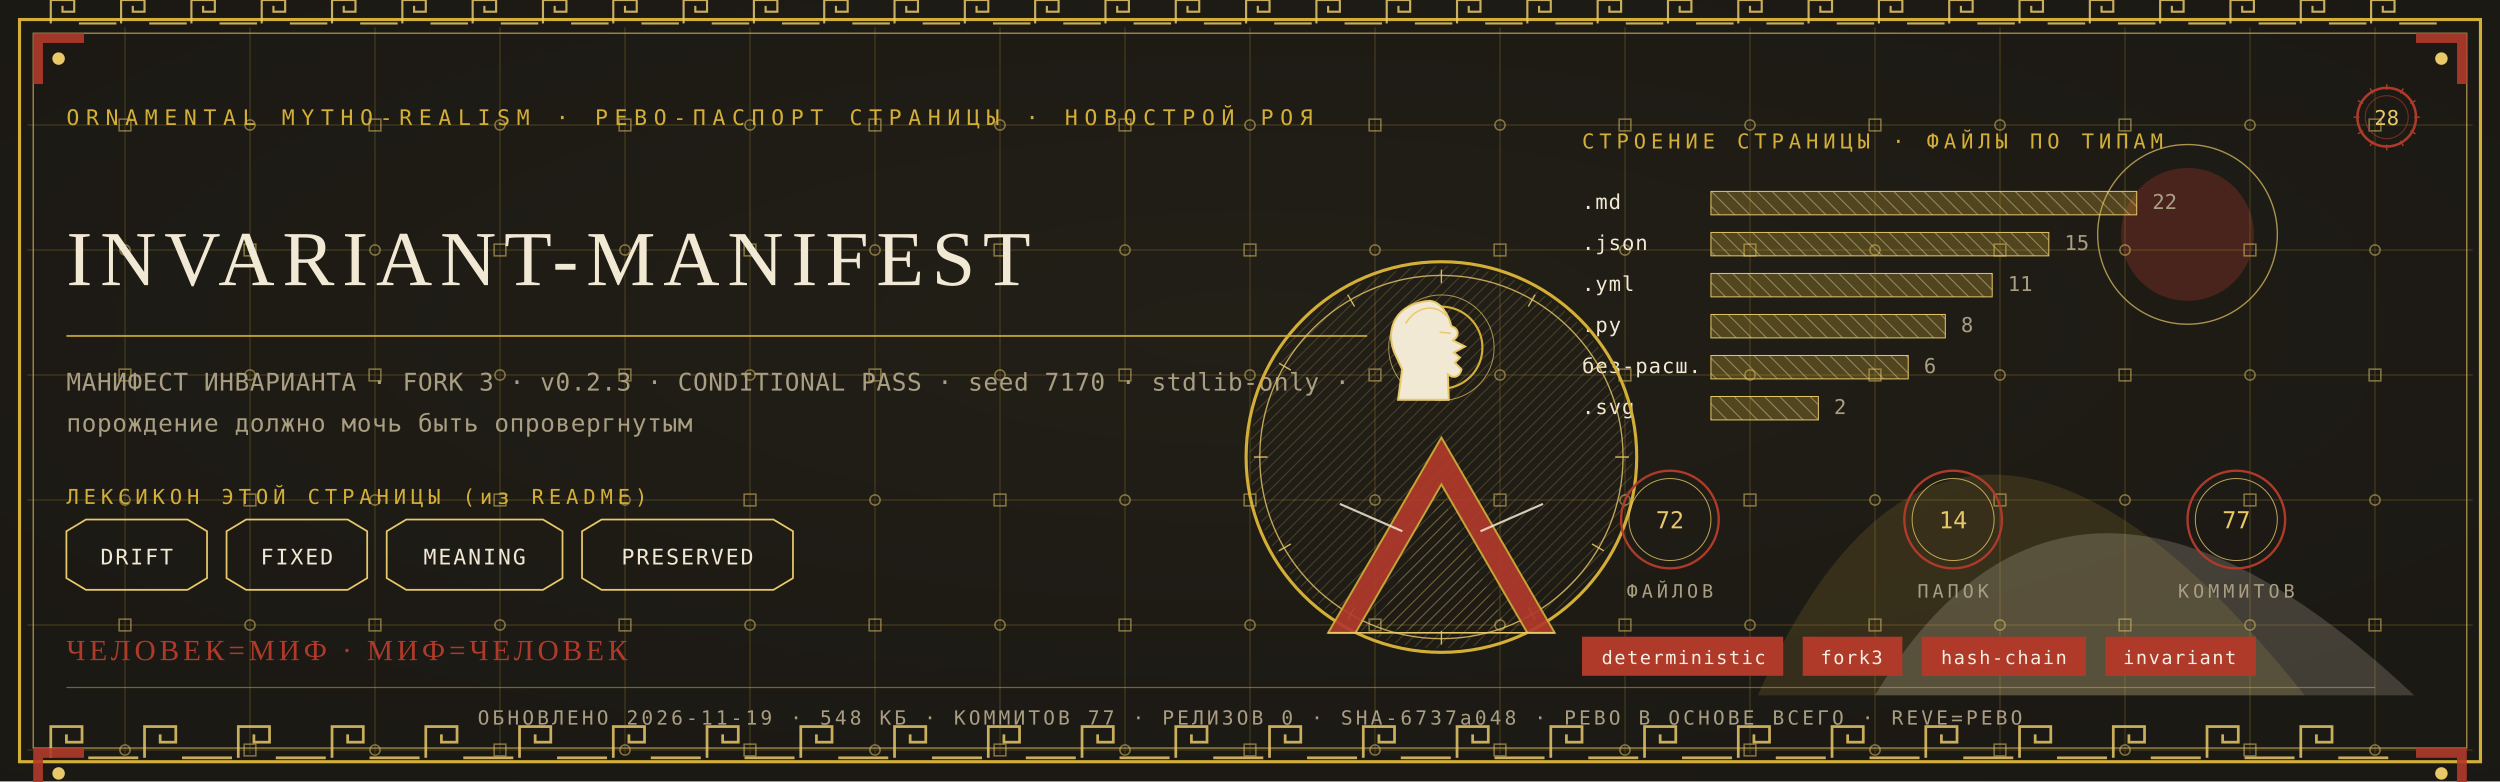
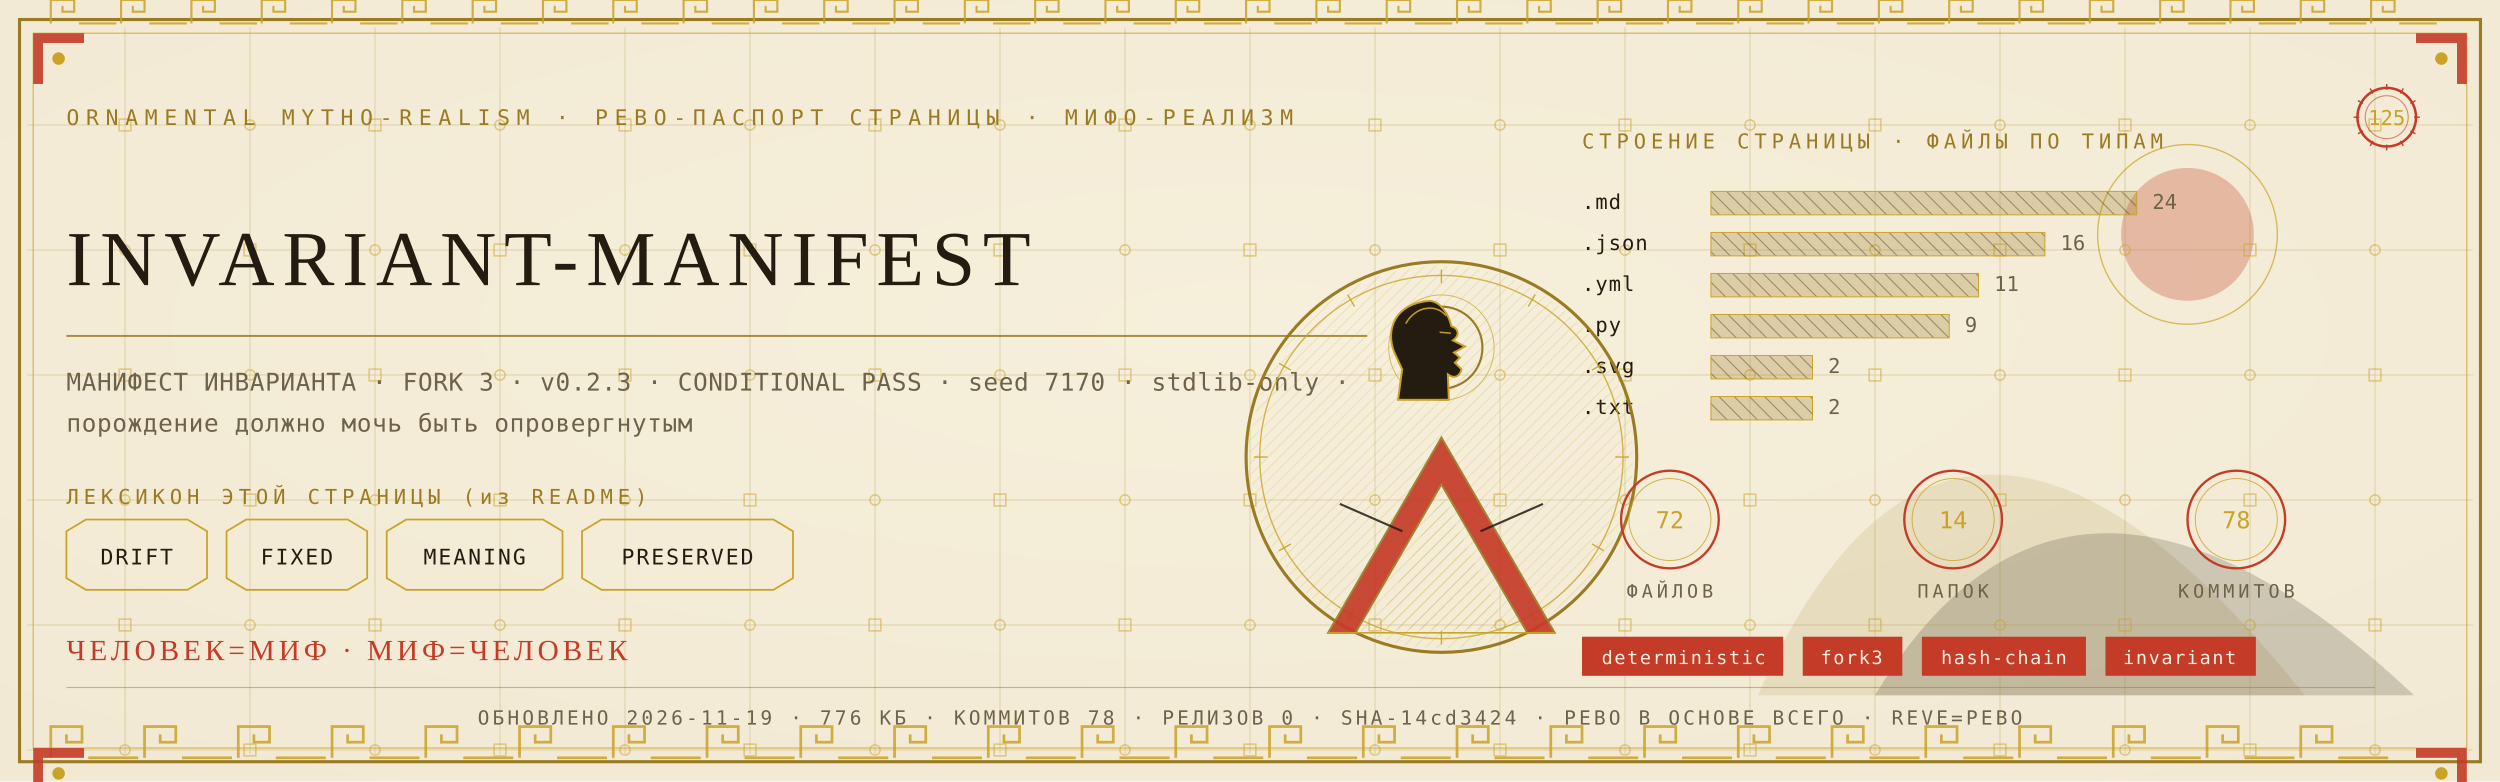
<svg xmlns="http://www.w3.org/2000/svg" viewBox="0 0 1280 400" width="1280" height="400">
  <defs>
-     <radialGradient id="rp28" cx="0.5" cy="0.42" r="1.1">
-       <stop offset="0" stop-color="#232017" />
-       <stop offset="1" stop-color="#171512" />
+     <radialGradient id="rp125" cx="0.5" cy="0.42" r="1.1">
+       <stop offset="0" stop-color="#F6EFDC" />
+       <stop offset="1" stop-color="#EFE6CF" />
    </radialGradient>
    <pattern id="hatchm" width="4.2" height="4.2" patternUnits="userSpaceOnUse" patternTransform="rotate(45)">
      <rect width="4.2" height="4.2" fill="none" />
-       <line x1="0" y1="0" x2="0" y2="4.2" stroke="#E8C868" stroke-width="0.5" />
+       <line x1="0" y1="0" x2="0" y2="4.2" stroke="#C9A227" stroke-width="0.5" />
    </pattern>
    <pattern id="hatchv" width="5.5" height="5.5" patternUnits="userSpaceOnUse" patternTransform="rotate(-45)">
      <rect width="5.5" height="5.5" fill="none" />
-       <line x1="0" y1="0" x2="0" y2="5.5" stroke="#F2E9D4" stroke-width="0.5" />
+       <line x1="0" y1="0" x2="0" y2="5.5" stroke="#241C10" stroke-width="0.5" />
    </pattern>
  </defs>
-   <rect width="1280" height="400" fill="#171512" />
-   <rect width="1280" height="400" fill="url(#rp28)" opacity="0.94" />
-   <path d="M 900 356 Q 1000 130 1180 356 Z" fill="#D4AF37" opacity="0.14" />
-   <path d="M 960 356 Q 1060 190 1236 356 Z" fill="#F2E9D4" opacity="0.18" />
-   <circle cx="1120" cy="120" r="34" fill="#B03A2A" opacity="0.30" />
-   <circle cx="1120" cy="120" r="46" fill="none" stroke="#E8C868" stroke-width="0.7" opacity="0.7" />
-   <g stroke="#D4AF37" stroke-width="0.45" opacity="0.30">
+   <rect width="1280" height="400" fill="#EFE6CF" />
+   <rect width="1280" height="400" fill="url(#rp125)" opacity="0.94" />
+   <path d="M 900 356 Q 1000 130 1180 356 Z" fill="#9A7B23" opacity="0.14" />
+   <path d="M 960 356 Q 1060 190 1236 356 Z" fill="#241C10" opacity="0.18" />
+   <circle cx="1120" cy="120" r="34" fill="#C43B27" opacity="0.30" />
+   <circle cx="1120" cy="120" r="46" fill="none" stroke="#C9A227" stroke-width="0.7" opacity="0.7" />
+   <g stroke="#9A7B23" stroke-width="0.45" opacity="0.30">
    <line x1="64" y1="14" x2="64" y2="386" />
    <line x1="128" y1="14" x2="128" y2="386" />
    <line x1="192" y1="14" x2="192" y2="386" />
    <line x1="256" y1="14" x2="256" y2="386" />
    <line x1="320" y1="14" x2="320" y2="386" />
    <line x1="384" y1="14" x2="384" y2="386" />
    <line x1="448" y1="14" x2="448" y2="386" />
    <line x1="512" y1="14" x2="512" y2="386" />
    <line x1="576" y1="14" x2="576" y2="386" />
    <line x1="640" y1="14" x2="640" y2="386" />
    <line x1="704" y1="14" x2="704" y2="386" />
    <line x1="768" y1="14" x2="768" y2="386" />
    <line x1="832" y1="14" x2="832" y2="386" />
    <line x1="896" y1="14" x2="896" y2="386" />
    <line x1="960" y1="14" x2="960" y2="386" />
    <line x1="1024" y1="14" x2="1024" y2="386" />
    <line x1="1088" y1="14" x2="1088" y2="386" />
    <line x1="1152" y1="14" x2="1152" y2="386" />
    <line x1="1216" y1="14" x2="1216" y2="386" />
    <line x1="14" y1="64" x2="1266" y2="64" />
    <line x1="14" y1="128" x2="1266" y2="128" />
    <line x1="14" y1="192" x2="1266" y2="192" />
    <line x1="14" y1="256" x2="1266" y2="256" />
    <line x1="14" y1="320" x2="1266" y2="320" />
    <line x1="14" y1="384" x2="1266" y2="384" />
  </g>
-   <g fill="none" stroke="#E8C868" stroke-width="0.8" opacity="0.5">
+   <g fill="none" stroke="#C9A227" stroke-width="0.8" opacity="0.5">
    <rect x="61" y="61" width="6" height="6" />
    <circle cx="64" cy="128" r="2.6" />
    <rect x="61" y="189" width="6" height="6" />
    <circle cx="64" cy="256" r="2.6" />
    <rect x="61" y="317" width="6" height="6" />
    <circle cx="64" cy="384" r="2.6" />
    <circle cx="128" cy="64" r="2.6" />
    <rect x="125" y="125" width="6" height="6" />
    <circle cx="128" cy="192" r="2.6" />
    <rect x="125" y="253" width="6" height="6" />
    <circle cx="128" cy="320" r="2.6" />
    <rect x="125" y="381" width="6" height="6" />
    <rect x="189" y="61" width="6" height="6" />
    <circle cx="192" cy="128" r="2.6" />
    <rect x="189" y="189" width="6" height="6" />
    <circle cx="192" cy="256" r="2.6" />
    <rect x="189" y="317" width="6" height="6" />
    <circle cx="192" cy="384" r="2.6" />
    <circle cx="256" cy="64" r="2.6" />
    <rect x="253" y="125" width="6" height="6" />
    <circle cx="256" cy="192" r="2.6" />
    <rect x="253" y="253" width="6" height="6" />
    <circle cx="256" cy="320" r="2.6" />
    <rect x="253" y="381" width="6" height="6" />
    <rect x="317" y="61" width="6" height="6" />
    <circle cx="320" cy="128" r="2.6" />
    <rect x="317" y="189" width="6" height="6" />
    <circle cx="320" cy="256" r="2.6" />
    <rect x="317" y="317" width="6" height="6" />
    <circle cx="320" cy="384" r="2.6" />
    <circle cx="384" cy="64" r="2.6" />
    <rect x="381" y="125" width="6" height="6" />
    <circle cx="384" cy="192" r="2.6" />
    <rect x="381" y="253" width="6" height="6" />
    <circle cx="384" cy="320" r="2.6" />
    <rect x="381" y="381" width="6" height="6" />
    <rect x="445" y="61" width="6" height="6" />
    <circle cx="448" cy="128" r="2.6" />
    <rect x="445" y="189" width="6" height="6" />
    <circle cx="448" cy="256" r="2.6" />
    <rect x="445" y="317" width="6" height="6" />
    <circle cx="448" cy="384" r="2.6" />
    <circle cx="512" cy="64" r="2.6" />
    <rect x="509" y="125" width="6" height="6" />
    <circle cx="512" cy="192" r="2.6" />
    <rect x="509" y="253" width="6" height="6" />
    <circle cx="512" cy="320" r="2.6" />
    <rect x="509" y="381" width="6" height="6" />
    <rect x="573" y="61" width="6" height="6" />
    <circle cx="576" cy="128" r="2.6" />
    <rect x="573" y="189" width="6" height="6" />
    <circle cx="576" cy="256" r="2.6" />
    <rect x="573" y="317" width="6" height="6" />
    <circle cx="576" cy="384" r="2.6" />
    <circle cx="640" cy="64" r="2.6" />
    <rect x="637" y="125" width="6" height="6" />
    <circle cx="640" cy="192" r="2.6" />
    <rect x="637" y="253" width="6" height="6" />
    <circle cx="640" cy="320" r="2.6" />
    <rect x="637" y="381" width="6" height="6" />
    <rect x="701" y="61" width="6" height="6" />
    <circle cx="704" cy="128" r="2.6" />
    <rect x="701" y="189" width="6" height="6" />
    <circle cx="704" cy="256" r="2.6" />
    <rect x="701" y="317" width="6" height="6" />
    <circle cx="704" cy="384" r="2.6" />
    <circle cx="768" cy="64" r="2.6" />
    <rect x="765" y="125" width="6" height="6" />
    <circle cx="768" cy="192" r="2.6" />
    <rect x="765" y="253" width="6" height="6" />
    <circle cx="768" cy="320" r="2.6" />
    <rect x="765" y="381" width="6" height="6" />
    <rect x="829" y="61" width="6" height="6" />
    <circle cx="832" cy="128" r="2.6" />
    <rect x="829" y="189" width="6" height="6" />
    <circle cx="832" cy="256" r="2.6" />
    <rect x="829" y="317" width="6" height="6" />
    <circle cx="832" cy="384" r="2.6" />
    <circle cx="896" cy="64" r="2.6" />
    <rect x="893" y="125" width="6" height="6" />
    <circle cx="896" cy="192" r="2.6" />
    <rect x="893" y="253" width="6" height="6" />
    <circle cx="896" cy="320" r="2.6" />
    <rect x="893" y="381" width="6" height="6" />
    <rect x="957" y="61" width="6" height="6" />
    <circle cx="960" cy="128" r="2.6" />
    <rect x="957" y="189" width="6" height="6" />
    <circle cx="960" cy="256" r="2.6" />
    <rect x="957" y="317" width="6" height="6" />
    <circle cx="960" cy="384" r="2.6" />
    <circle cx="1024" cy="64" r="2.6" />
    <rect x="1021" y="125" width="6" height="6" />
    <circle cx="1024" cy="192" r="2.6" />
    <rect x="1021" y="253" width="6" height="6" />
    <circle cx="1024" cy="320" r="2.6" />
    <rect x="1021" y="381" width="6" height="6" />
    <rect x="1085" y="61" width="6" height="6" />
    <circle cx="1088" cy="128" r="2.6" />
    <rect x="1085" y="189" width="6" height="6" />
    <circle cx="1088" cy="256" r="2.6" />
    <rect x="1085" y="317" width="6" height="6" />
    <circle cx="1088" cy="384" r="2.6" />
    <circle cx="1152" cy="64" r="2.6" />
    <rect x="1149" y="125" width="6" height="6" />
    <circle cx="1152" cy="192" r="2.6" />
    <rect x="1149" y="253" width="6" height="6" />
    <circle cx="1152" cy="320" r="2.6" />
    <rect x="1149" y="381" width="6" height="6" />
    <rect x="1213" y="61" width="6" height="6" />
    <circle cx="1216" cy="128" r="2.6" />
    <rect x="1213" y="189" width="6" height="6" />
    <circle cx="1216" cy="256" r="2.6" />
    <rect x="1213" y="317" width="6" height="6" />
    <circle cx="1216" cy="384" r="2.6" />
  </g>
-   <rect x="10" y="10" width="1260" height="380" fill="none" stroke="#D4AF37" stroke-width="1.6" />
-   <rect x="17" y="17" width="1246" height="366" fill="none" stroke="#E8C868" stroke-width="0.6" opacity="0.75" />
-   <g fill="none" stroke="#E8C868" stroke-width="1.4" opacity="0.85">
+   <rect x="10" y="10" width="1260" height="380" fill="none" stroke="#9A7B23" stroke-width="1.6" />
+   <rect x="17" y="17" width="1246" height="366" fill="none" stroke="#C9A227" stroke-width="0.6" opacity="0.75" />
+   <g fill="none" stroke="#C9A227" stroke-width="1.4" opacity="0.85">
    <path d="M 26 388 L 26 372 L 42 372 L 42 380.0 L 34.0 380.0 L 34.0 376.0" />
    <line x1="45.2" y1="388" x2="70.8" y2="388" />
    <path d="M 74 388 L 74 372 L 90 372 L 90 380.0 L 82.0 380.0 L 82.0 376.0" />
    <line x1="93.2" y1="388" x2="118.8" y2="388" />
    <path d="M 122 388 L 122 372 L 138 372 L 138 380.0 L 130.0 380.0 L 130.0 376.0" />
    <line x1="141.2" y1="388" x2="166.8" y2="388" />
    <path d="M 170 388 L 170 372 L 186 372 L 186 380.0 L 178.0 380.0 L 178.0 376.0" />
    <line x1="189.2" y1="388" x2="214.8" y2="388" />
    <path d="M 218 388 L 218 372 L 234 372 L 234 380.0 L 226.0 380.0 L 226.0 376.0" />
    <line x1="237.2" y1="388" x2="262.8" y2="388" />
    <path d="M 266 388 L 266 372 L 282 372 L 282 380.0 L 274.0 380.0 L 274.0 376.0" />
    <line x1="285.2" y1="388" x2="310.8" y2="388" />
    <path d="M 314 388 L 314 372 L 330 372 L 330 380.0 L 322.0 380.0 L 322.0 376.0" />
    <line x1="333.2" y1="388" x2="358.8" y2="388" />
    <path d="M 362 388 L 362 372 L 378 372 L 378 380.0 L 370.0 380.0 L 370.0 376.0" />
    <line x1="381.2" y1="388" x2="406.8" y2="388" />
    <path d="M 410 388 L 410 372 L 426 372 L 426 380.0 L 418.0 380.0 L 418.0 376.0" />
    <line x1="429.2" y1="388" x2="454.8" y2="388" />
    <path d="M 458 388 L 458 372 L 474 372 L 474 380.0 L 466.0 380.0 L 466.0 376.0" />
    <line x1="477.2" y1="388" x2="502.8" y2="388" />
    <path d="M 506 388 L 506 372 L 522 372 L 522 380.0 L 514.0 380.0 L 514.0 376.0" />
    <line x1="525.2" y1="388" x2="550.8" y2="388" />
    <path d="M 554 388 L 554 372 L 570 372 L 570 380.0 L 562.0 380.0 L 562.0 376.0" />
    <line x1="573.2" y1="388" x2="598.8" y2="388" />
    <path d="M 602 388 L 602 372 L 618 372 L 618 380.0 L 610.0 380.0 L 610.0 376.0" />
    <line x1="621.2" y1="388" x2="646.8" y2="388" />
    <path d="M 650 388 L 650 372 L 666 372 L 666 380.0 L 658.0 380.0 L 658.0 376.0" />
    <line x1="669.2" y1="388" x2="694.8" y2="388" />
    <path d="M 698 388 L 698 372 L 714 372 L 714 380.0 L 706.0 380.0 L 706.0 376.0" />
    <line x1="717.2" y1="388" x2="742.8" y2="388" />
    <path d="M 746 388 L 746 372 L 762 372 L 762 380.0 L 754.0 380.0 L 754.0 376.0" />
    <line x1="765.2" y1="388" x2="790.8" y2="388" />
    <path d="M 794 388 L 794 372 L 810 372 L 810 380.0 L 802.0 380.0 L 802.0 376.0" />
    <line x1="813.2" y1="388" x2="838.8" y2="388" />
    <path d="M 842 388 L 842 372 L 858 372 L 858 380.0 L 850.0 380.0 L 850.0 376.0" />
    <line x1="861.2" y1="388" x2="886.8" y2="388" />
    <path d="M 890 388 L 890 372 L 906 372 L 906 380.0 L 898.0 380.0 L 898.0 376.0" />
    <line x1="909.2" y1="388" x2="934.8" y2="388" />
    <path d="M 938 388 L 938 372 L 954 372 L 954 380.0 L 946.0 380.0 L 946.0 376.0" />
    <line x1="957.2" y1="388" x2="982.8" y2="388" />
    <path d="M 986 388 L 986 372 L 1002 372 L 1002 380.0 L 994.0 380.0 L 994.0 376.0" />
    <line x1="1005.2" y1="388" x2="1030.8" y2="388" />
    <path d="M 1034 388 L 1034 372 L 1050 372 L 1050 380.0 L 1042.0 380.0 L 1042.0 376.0" />
    <line x1="1053.2" y1="388" x2="1078.8" y2="388" />
    <path d="M 1082 388 L 1082 372 L 1098 372 L 1098 380.0 L 1090.0 380.0 L 1090.0 376.0" />
    <line x1="1101.2" y1="388" x2="1126.8" y2="388" />
    <path d="M 1130 388 L 1130 372 L 1146 372 L 1146 380.0 L 1138.0 380.0 L 1138.0 376.0" />
    <line x1="1149.2" y1="388" x2="1174.8" y2="388" />
    <path d="M 1178 388 L 1178 372 L 1194 372 L 1194 380.0 L 1186.0 380.0 L 1186.0 376.0" />
    <line x1="1197.2" y1="388" x2="1222.8" y2="388" />
  </g>
-   <g fill="none" stroke="#E8C868" stroke-width="1.1" opacity="0.85">
+   <g fill="none" stroke="#C9A227" stroke-width="1.1" opacity="0.85">
    <path d="M 26 12 L 26 0 L 38 0 L 38 6.0 L 32.0 6.0 L 32.0 3.0" />
    <line x1="40.4" y1="12" x2="59.6" y2="12" />
    <path d="M 62 12 L 62 0 L 74 0 L 74 6.0 L 68.0 6.0 L 68.0 3.0" />
    <line x1="76.4" y1="12" x2="95.6" y2="12" />
    <path d="M 98 12 L 98 0 L 110 0 L 110 6.0 L 104.0 6.0 L 104.0 3.0" />
    <line x1="112.4" y1="12" x2="131.6" y2="12" />
    <path d="M 134 12 L 134 0 L 146 0 L 146 6.0 L 140.0 6.0 L 140.0 3.0" />
    <line x1="148.4" y1="12" x2="167.6" y2="12" />
    <path d="M 170 12 L 170 0 L 182 0 L 182 6.0 L 176.0 6.0 L 176.0 3.0" />
    <line x1="184.4" y1="12" x2="203.6" y2="12" />
    <path d="M 206 12 L 206 0 L 218 0 L 218 6.0 L 212.0 6.0 L 212.0 3.0" />
    <line x1="220.4" y1="12" x2="239.6" y2="12" />
    <path d="M 242 12 L 242 0 L 254 0 L 254 6.0 L 248.0 6.0 L 248.0 3.0" />
    <line x1="256.4" y1="12" x2="275.6" y2="12" />
    <path d="M 278 12 L 278 0 L 290 0 L 290 6.0 L 284.0 6.0 L 284.0 3.0" />
    <line x1="292.4" y1="12" x2="311.6" y2="12" />
    <path d="M 314 12 L 314 0 L 326 0 L 326 6.0 L 320.0 6.0 L 320.0 3.0" />
    <line x1="328.4" y1="12" x2="347.6" y2="12" />
    <path d="M 350 12 L 350 0 L 362 0 L 362 6.0 L 356.0 6.0 L 356.0 3.0" />
    <line x1="364.4" y1="12" x2="383.6" y2="12" />
    <path d="M 386 12 L 386 0 L 398 0 L 398 6.0 L 392.0 6.0 L 392.0 3.0" />
    <line x1="400.4" y1="12" x2="419.6" y2="12" />
    <path d="M 422 12 L 422 0 L 434 0 L 434 6.0 L 428.0 6.0 L 428.0 3.0" />
    <line x1="436.4" y1="12" x2="455.6" y2="12" />
    <path d="M 458 12 L 458 0 L 470 0 L 470 6.0 L 464.0 6.0 L 464.0 3.0" />
    <line x1="472.4" y1="12" x2="491.6" y2="12" />
    <path d="M 494 12 L 494 0 L 506 0 L 506 6.0 L 500.0 6.0 L 500.0 3.0" />
    <line x1="508.4" y1="12" x2="527.6" y2="12" />
    <path d="M 530 12 L 530 0 L 542 0 L 542 6.0 L 536.0 6.0 L 536.0 3.0" />
    <line x1="544.4" y1="12" x2="563.6" y2="12" />
    <path d="M 566 12 L 566 0 L 578 0 L 578 6.0 L 572.0 6.0 L 572.0 3.0" />
    <line x1="580.4" y1="12" x2="599.6" y2="12" />
    <path d="M 602 12 L 602 0 L 614 0 L 614 6.0 L 608.0 6.0 L 608.0 3.0" />
    <line x1="616.4" y1="12" x2="635.6" y2="12" />
    <path d="M 638 12 L 638 0 L 650 0 L 650 6.0 L 644.0 6.0 L 644.0 3.0" />
    <line x1="652.4" y1="12" x2="671.6" y2="12" />
    <path d="M 674 12 L 674 0 L 686 0 L 686 6.0 L 680.0 6.0 L 680.0 3.0" />
    <line x1="688.4" y1="12" x2="707.6" y2="12" />
    <path d="M 710 12 L 710 0 L 722 0 L 722 6.0 L 716.0 6.0 L 716.0 3.0" />
    <line x1="724.4" y1="12" x2="743.6" y2="12" />
    <path d="M 746 12 L 746 0 L 758 0 L 758 6.0 L 752.0 6.0 L 752.0 3.0" />
    <line x1="760.4" y1="12" x2="779.6" y2="12" />
    <path d="M 782 12 L 782 0 L 794 0 L 794 6.0 L 788.0 6.0 L 788.0 3.0" />
    <line x1="796.4" y1="12" x2="815.6" y2="12" />
    <path d="M 818 12 L 818 0 L 830 0 L 830 6.0 L 824.0 6.0 L 824.0 3.0" />
    <line x1="832.4" y1="12" x2="851.6" y2="12" />
    <path d="M 854 12 L 854 0 L 866 0 L 866 6.0 L 860.0 6.0 L 860.0 3.0" />
    <line x1="868.4" y1="12" x2="887.6" y2="12" />
    <path d="M 890 12 L 890 0 L 902 0 L 902 6.0 L 896.0 6.0 L 896.0 3.0" />
    <line x1="904.4" y1="12" x2="923.6" y2="12" />
    <path d="M 926 12 L 926 0 L 938 0 L 938 6.0 L 932.0 6.0 L 932.0 3.0" />
    <line x1="940.4" y1="12" x2="959.6" y2="12" />
    <path d="M 962 12 L 962 0 L 974 0 L 974 6.0 L 968.0 6.0 L 968.0 3.0" />
    <line x1="976.4" y1="12" x2="995.6" y2="12" />
    <path d="M 998 12 L 998 0 L 1010 0 L 1010 6.0 L 1004.0 6.0 L 1004.0 3.0" />
    <line x1="1012.4" y1="12" x2="1031.6" y2="12" />
    <path d="M 1034 12 L 1034 0 L 1046 0 L 1046 6.0 L 1040.0 6.0 L 1040.0 3.0" />
    <line x1="1048.4" y1="12" x2="1067.6" y2="12" />
    <path d="M 1070 12 L 1070 0 L 1082 0 L 1082 6.0 L 1076.0 6.0 L 1076.0 3.0" />
    <line x1="1084.4" y1="12" x2="1103.6" y2="12" />
    <path d="M 1106 12 L 1106 0 L 1118 0 L 1118 6.0 L 1112.0 6.0 L 1112.0 3.0" />
    <line x1="1120.4" y1="12" x2="1139.6" y2="12" />
    <path d="M 1142 12 L 1142 0 L 1154 0 L 1154 6.0 L 1148.0 6.0 L 1148.0 3.0" />
    <line x1="1156.4" y1="12" x2="1175.6" y2="12" />
    <path d="M 1178 12 L 1178 0 L 1190 0 L 1190 6.0 L 1184.0 6.0 L 1184.0 3.0" />
    <line x1="1192.4" y1="12" x2="1211.6" y2="12" />
    <path d="M 1214 12 L 1214 0 L 1226 0 L 1226 6.0 L 1220.0 6.0 L 1220.0 3.0" />
    <line x1="1228.4" y1="12" x2="1247.6" y2="12" />
  </g>
  <g transform="translate(17,17) scale(1,1)">
-     <path d="M 0 0 L 26 0 L 26 5 L 5 5 L 5 26 L 0 26 Z" fill="#B03A2A" opacity="0.9" />
-     <circle cx="13" cy="13" r="3.2" fill="#E8C868" />
+     <path d="M 0 0 L 26 0 L 26 5 L 5 5 L 5 26 L 0 26 Z" fill="#C43B27" opacity="0.9" />
+     <circle cx="13" cy="13" r="3.2" fill="#C9A227" />
  </g>
  <g transform="translate(1263,17) scale(-1,1)">
-     <path d="M 0 0 L 26 0 L 26 5 L 5 5 L 5 26 L 0 26 Z" fill="#B03A2A" opacity="0.9" />
-     <circle cx="13" cy="13" r="3.2" fill="#E8C868" />
+     <path d="M 0 0 L 26 0 L 26 5 L 5 5 L 5 26 L 0 26 Z" fill="#C43B27" opacity="0.9" />
+     <circle cx="13" cy="13" r="3.2" fill="#C9A227" />
  </g>
  <g transform="translate(17,383) scale(1,1)">
-     <path d="M 0 0 L 26 0 L 26 5 L 5 5 L 5 26 L 0 26 Z" fill="#B03A2A" opacity="0.9" />
-     <circle cx="13" cy="13" r="3.2" fill="#E8C868" />
+     <path d="M 0 0 L 26 0 L 26 5 L 5 5 L 5 26 L 0 26 Z" fill="#C43B27" opacity="0.9" />
+     <circle cx="13" cy="13" r="3.2" fill="#C9A227" />
  </g>
  <g transform="translate(1263,383) scale(-1,1)">
-     <path d="M 0 0 L 26 0 L 26 5 L 5 5 L 5 26 L 0 26 Z" fill="#B03A2A" opacity="0.9" />
-     <circle cx="13" cy="13" r="3.2" fill="#E8C868" />
-   </g>
-   <text x="34" y="64" font-family="'Cascadia Mono', ui-monospace, Consolas, monospace" font-size="11" fill="#D4AF37" letter-spacing="3.4">ORNAMENTAL MYTHO-REALISM · РЕВО-ПАСПОРТ СТРАНИЦЫ · НОВОСТРОЙ РОЯ</text>
+     <path d="M 0 0 L 26 0 L 26 5 L 5 5 L 5 26 L 0 26 Z" fill="#C43B27" opacity="0.9" />
+     <circle cx="13" cy="13" r="3.2" fill="#C9A227" />
+   </g>
+   <text x="34" y="64" font-family="'Cascadia Mono', ui-monospace, Consolas, monospace" font-size="11" fill="#9A7B23" letter-spacing="3.4">ORNAMENTAL MYTHO-REALISM · РЕВО-ПАСПОРТ СТРАНИЦЫ · МИФО-РЕАЛИЗМ</text>
  <g transform="translate(1222,60)">
-     <circle r="15" fill="none" stroke="#B03A2A" stroke-width="1.3" />
-     <circle r="11" fill="none" stroke="#B03A2A" stroke-width="0.55" opacity="0.6" />
-     <text y="4" text-anchor="middle" font-family="'Cascadia Mono', ui-monospace, Consolas, monospace" font-size="10.5" fill="#E8C868">28</text>
-     <g stroke="#B03A2A" stroke-width="0.7">
+     <circle r="15" fill="none" stroke="#C43B27" stroke-width="1.3" />
+     <circle r="11" fill="none" stroke="#C43B27" stroke-width="0.55" opacity="0.6" />
+     <text y="4" text-anchor="middle" font-family="'Cascadia Mono', ui-monospace, Consolas, monospace" font-size="10.5" fill="#C9A227">125</text>
+     <g stroke="#C43B27" stroke-width="0.7">
      <line x1="0" y1="-17" x2="0" y2="-14" transform="rotate(0)" />
      <line x1="0" y1="-17" x2="0" y2="-14" transform="rotate(30)" />
      <line x1="0" y1="-17" x2="0" y2="-14" transform="rotate(60)" />
      <line x1="0" y1="-17" x2="0" y2="-14" transform="rotate(90)" />
      <line x1="0" y1="-17" x2="0" y2="-14" transform="rotate(120)" />
      <line x1="0" y1="-17" x2="0" y2="-14" transform="rotate(150)" />
      <line x1="0" y1="-17" x2="0" y2="-14" transform="rotate(180)" />
      <line x1="0" y1="-17" x2="0" y2="-14" transform="rotate(210)" />
      <line x1="0" y1="-17" x2="0" y2="-14" transform="rotate(240)" />
      <line x1="0" y1="-17" x2="0" y2="-14" transform="rotate(270)" />
      <line x1="0" y1="-17" x2="0" y2="-14" transform="rotate(300)" />
      <line x1="0" y1="-17" x2="0" y2="-14" transform="rotate(330)" />
    </g>
  </g>
-   <text x="34" y="146" font-family="Georgia, 'Times New Roman', serif" font-size="39.9" fill="#F2E9D4" letter-spacing="4">INVARIANT-MANIFEST</text>
-   <line x1="34" y1="172" x2="700" y2="172" stroke="#D4AF37" stroke-width="1" opacity="0.85" />
-   <text x="34" y="200" font-family="'Cascadia Mono', ui-monospace, Consolas, monospace" font-size="12.5" fill="#A99E82" letter-spacing="0.3">МАНИФЕСТ ИНВАРИАНТА · FORK 3 · v0.2.3 · CONDITIONAL PASS · seed 7170 · stdlib-only ·</text>
-   <text x="34" y="221" font-family="'Cascadia Mono', ui-monospace, Consolas, monospace" font-size="12.5" fill="#A99E82" letter-spacing="0.3">порождение должно мочь быть опровергнутым</text>
-   <text x="34" y="258" font-family="'Cascadia Mono', ui-monospace, Consolas, monospace" font-size="10.5" fill="#D4AF37" letter-spacing="2.5">ЛЕКСИКОН ЭТОЙ СТРАНИЦЫ (из README)</text>
-   <path d="M 34 272 L 44 266 L 96 266 L 106 272 L 106 296 L 96 302 L 44 302 L 34 296 Z" fill="none" stroke="#E8C868" stroke-width="0.9" />
-   <text x="70" y="289" text-anchor="middle" font-family="'Cascadia Mono', ui-monospace, Consolas, monospace" font-size="11" fill="#F2E9D4" letter-spacing="1">DRIFT</text>
-   <path d="M 116 272 L 126 266 L 178 266 L 188 272 L 188 296 L 178 302 L 126 302 L 116 296 Z" fill="none" stroke="#E8C868" stroke-width="0.9" />
-   <text x="152" y="289" text-anchor="middle" font-family="'Cascadia Mono', ui-monospace, Consolas, monospace" font-size="11" fill="#F2E9D4" letter-spacing="1">FIXED</text>
-   <path d="M 198 272 L 208 266 L 278 266 L 288 272 L 288 296 L 278 302 L 208 302 L 198 296 Z" fill="none" stroke="#E8C868" stroke-width="0.9" />
-   <text x="243" y="289" text-anchor="middle" font-family="'Cascadia Mono', ui-monospace, Consolas, monospace" font-size="11" fill="#F2E9D4" letter-spacing="1">MEANING</text>
-   <path d="M 298 272 L 308 266 L 396 266 L 406 272 L 406 296 L 396 302 L 308 302 L 298 296 Z" fill="none" stroke="#E8C868" stroke-width="0.9" />
-   <text x="352" y="289" text-anchor="middle" font-family="'Cascadia Mono', ui-monospace, Consolas, monospace" font-size="11" fill="#F2E9D4" letter-spacing="1">PRESERVED</text>
-   <text x="810" y="76" font-family="'Cascadia Mono', ui-monospace, Consolas, monospace" font-size="10.5" fill="#D4AF37" letter-spacing="2.5">СТРОЕНИЕ СТРАНИЦЫ · ФАЙЛЫ ПО ТИПАМ</text>
-   <text x="810" y="107" font-family="'Cascadia Mono', ui-monospace, Consolas, monospace" font-size="10.5" fill="#F2E9D4" letter-spacing="0.5">.md</text>
+   <text x="34" y="146" font-family="Georgia, 'Times New Roman', serif" font-size="39.9" fill="#241C10" letter-spacing="4">INVARIANT-MANIFEST</text>
+   <line x1="34" y1="172" x2="700" y2="172" stroke="#9A7B23" stroke-width="1" opacity="0.85" />
+   <text x="34" y="200" font-family="'Cascadia Mono', ui-monospace, Consolas, monospace" font-size="12.5" fill="#6E6249" letter-spacing="0.3">МАНИФЕСТ ИНВАРИАНТА · FORK 3 · v0.2.3 · CONDITIONAL PASS · seed 7170 · stdlib-only ·</text>
+   <text x="34" y="221" font-family="'Cascadia Mono', ui-monospace, Consolas, monospace" font-size="12.5" fill="#6E6249" letter-spacing="0.3">порождение должно мочь быть опровергнутым</text>
+   <text x="34" y="258" font-family="'Cascadia Mono', ui-monospace, Consolas, monospace" font-size="10.5" fill="#9A7B23" letter-spacing="2.5">ЛЕКСИКОН ЭТОЙ СТРАНИЦЫ (из README)</text>
+   <path d="M 34 272 L 44 266 L 96 266 L 106 272 L 106 296 L 96 302 L 44 302 L 34 296 Z" fill="none" stroke="#C9A227" stroke-width="0.9" />
+   <text x="70" y="289" text-anchor="middle" font-family="'Cascadia Mono', ui-monospace, Consolas, monospace" font-size="11" fill="#241C10" letter-spacing="1">DRIFT</text>
+   <path d="M 116 272 L 126 266 L 178 266 L 188 272 L 188 296 L 178 302 L 126 302 L 116 296 Z" fill="none" stroke="#C9A227" stroke-width="0.9" />
+   <text x="152" y="289" text-anchor="middle" font-family="'Cascadia Mono', ui-monospace, Consolas, monospace" font-size="11" fill="#241C10" letter-spacing="1">FIXED</text>
+   <path d="M 198 272 L 208 266 L 278 266 L 288 272 L 288 296 L 278 302 L 208 302 L 198 296 Z" fill="none" stroke="#C9A227" stroke-width="0.9" />
+   <text x="243" y="289" text-anchor="middle" font-family="'Cascadia Mono', ui-monospace, Consolas, monospace" font-size="11" fill="#241C10" letter-spacing="1">MEANING</text>
+   <path d="M 298 272 L 308 266 L 396 266 L 406 272 L 406 296 L 396 302 L 308 302 L 298 296 Z" fill="none" stroke="#C9A227" stroke-width="0.9" />
+   <text x="352" y="289" text-anchor="middle" font-family="'Cascadia Mono', ui-monospace, Consolas, monospace" font-size="11" fill="#241C10" letter-spacing="1">PRESERVED</text>
+   <text x="810" y="76" font-family="'Cascadia Mono', ui-monospace, Consolas, monospace" font-size="10.5" fill="#9A7B23" letter-spacing="2.5">СТРОЕНИЕ СТРАНИЦЫ · ФАЙЛЫ ПО ТИПАМ</text>
+   <text x="810" y="107" font-family="'Cascadia Mono', ui-monospace, Consolas, monospace" font-size="10.5" fill="#241C10" letter-spacing="0.5">.md</text>
  <rect x="876" y="98" width="218" height="12" fill="url(#hatchv)" opacity="0.9" />
-   <rect x="876" y="98" width="218" height="12" fill="#D4AF37" opacity="0.28" />
-   <rect x="876" y="98" width="218" height="12" fill="none" stroke="#E8C868" stroke-width="0.5" />
-   <text x="1102" y="107" font-family="'Cascadia Mono', ui-monospace, Consolas, monospace" font-size="10.5" fill="#A99E82">22</text>
-   <text x="810" y="128" font-family="'Cascadia Mono', ui-monospace, Consolas, monospace" font-size="10.5" fill="#F2E9D4" letter-spacing="0.5">.json</text>
-   <rect x="876" y="119" width="173" height="12" fill="url(#hatchv)" opacity="0.9" />
-   <rect x="876" y="119" width="173" height="12" fill="#D4AF37" opacity="0.28" />
-   <rect x="876" y="119" width="173" height="12" fill="none" stroke="#E8C868" stroke-width="0.5" />
-   <text x="1057" y="128" font-family="'Cascadia Mono', ui-monospace, Consolas, monospace" font-size="10.5" fill="#A99E82">15</text>
-   <text x="810" y="149" font-family="'Cascadia Mono', ui-monospace, Consolas, monospace" font-size="10.5" fill="#F2E9D4" letter-spacing="0.5">.yml</text>
-   <rect x="876" y="140" width="144" height="12" fill="url(#hatchv)" opacity="0.9" />
-   <rect x="876" y="140" width="144" height="12" fill="#D4AF37" opacity="0.28" />
-   <rect x="876" y="140" width="144" height="12" fill="none" stroke="#E8C868" stroke-width="0.5" />
-   <text x="1028" y="149" font-family="'Cascadia Mono', ui-monospace, Consolas, monospace" font-size="10.5" fill="#A99E82">11</text>
-   <text x="810" y="170" font-family="'Cascadia Mono', ui-monospace, Consolas, monospace" font-size="10.5" fill="#F2E9D4" letter-spacing="0.5">.py</text>
-   <rect x="876" y="161" width="120" height="12" fill="url(#hatchv)" opacity="0.9" />
-   <rect x="876" y="161" width="120" height="12" fill="#D4AF37" opacity="0.28" />
-   <rect x="876" y="161" width="120" height="12" fill="none" stroke="#E8C868" stroke-width="0.5" />
-   <text x="1004" y="170" font-family="'Cascadia Mono', ui-monospace, Consolas, monospace" font-size="10.5" fill="#A99E82">8</text>
-   <text x="810" y="191" font-family="'Cascadia Mono', ui-monospace, Consolas, monospace" font-size="10.5" fill="#F2E9D4" letter-spacing="0.5">без-расш.</text>
-   <rect x="876" y="182" width="101" height="12" fill="url(#hatchv)" opacity="0.9" />
-   <rect x="876" y="182" width="101" height="12" fill="#D4AF37" opacity="0.28" />
-   <rect x="876" y="182" width="101" height="12" fill="none" stroke="#E8C868" stroke-width="0.5" />
-   <text x="985" y="191" font-family="'Cascadia Mono', ui-monospace, Consolas, monospace" font-size="10.5" fill="#A99E82">6</text>
-   <text x="810" y="212" font-family="'Cascadia Mono', ui-monospace, Consolas, monospace" font-size="10.5" fill="#F2E9D4" letter-spacing="0.5">.svg</text>
-   <rect x="876" y="203" width="55" height="12" fill="url(#hatchv)" opacity="0.9" />
-   <rect x="876" y="203" width="55" height="12" fill="#D4AF37" opacity="0.28" />
-   <rect x="876" y="203" width="55" height="12" fill="none" stroke="#E8C868" stroke-width="0.5" />
-   <text x="939" y="212" font-family="'Cascadia Mono', ui-monospace, Consolas, monospace" font-size="10.5" fill="#A99E82">2</text>
+   <rect x="876" y="98" width="218" height="12" fill="#9A7B23" opacity="0.28" />
+   <rect x="876" y="98" width="218" height="12" fill="none" stroke="#C9A227" stroke-width="0.5" />
+   <text x="1102" y="107" font-family="'Cascadia Mono', ui-monospace, Consolas, monospace" font-size="10.5" fill="#6E6249">24</text>
+   <text x="810" y="128" font-family="'Cascadia Mono', ui-monospace, Consolas, monospace" font-size="10.5" fill="#241C10" letter-spacing="0.5">.json</text>
+   <rect x="876" y="119" width="171" height="12" fill="url(#hatchv)" opacity="0.9" />
+   <rect x="876" y="119" width="171" height="12" fill="#9A7B23" opacity="0.28" />
+   <rect x="876" y="119" width="171" height="12" fill="none" stroke="#C9A227" stroke-width="0.5" />
+   <text x="1055" y="128" font-family="'Cascadia Mono', ui-monospace, Consolas, monospace" font-size="10.5" fill="#6E6249">16</text>
+   <text x="810" y="149" font-family="'Cascadia Mono', ui-monospace, Consolas, monospace" font-size="10.5" fill="#241C10" letter-spacing="0.5">.yml</text>
+   <rect x="876" y="140" width="137" height="12" fill="url(#hatchv)" opacity="0.9" />
+   <rect x="876" y="140" width="137" height="12" fill="#9A7B23" opacity="0.28" />
+   <rect x="876" y="140" width="137" height="12" fill="none" stroke="#C9A227" stroke-width="0.5" />
+   <text x="1021" y="149" font-family="'Cascadia Mono', ui-monospace, Consolas, monospace" font-size="10.5" fill="#6E6249">11</text>
+   <text x="810" y="170" font-family="'Cascadia Mono', ui-monospace, Consolas, monospace" font-size="10.5" fill="#241C10" letter-spacing="0.5">.py</text>
+   <rect x="876" y="161" width="122" height="12" fill="url(#hatchv)" opacity="0.9" />
+   <rect x="876" y="161" width="122" height="12" fill="#9A7B23" opacity="0.28" />
+   <rect x="876" y="161" width="122" height="12" fill="none" stroke="#C9A227" stroke-width="0.5" />
+   <text x="1006" y="170" font-family="'Cascadia Mono', ui-monospace, Consolas, monospace" font-size="10.5" fill="#6E6249">9</text>
+   <text x="810" y="191" font-family="'Cascadia Mono', ui-monospace, Consolas, monospace" font-size="10.5" fill="#241C10" letter-spacing="0.5">.svg</text>
+   <rect x="876" y="182" width="52" height="12" fill="url(#hatchv)" opacity="0.9" />
+   <rect x="876" y="182" width="52" height="12" fill="#9A7B23" opacity="0.28" />
+   <rect x="876" y="182" width="52" height="12" fill="none" stroke="#C9A227" stroke-width="0.5" />
+   <text x="936" y="191" font-family="'Cascadia Mono', ui-monospace, Consolas, monospace" font-size="10.5" fill="#6E6249">2</text>
+   <text x="810" y="212" font-family="'Cascadia Mono', ui-monospace, Consolas, monospace" font-size="10.5" fill="#241C10" letter-spacing="0.5">.txt</text>
+   <rect x="876" y="203" width="52" height="12" fill="url(#hatchv)" opacity="0.9" />
+   <rect x="876" y="203" width="52" height="12" fill="#9A7B23" opacity="0.28" />
+   <rect x="876" y="203" width="52" height="12" fill="none" stroke="#C9A227" stroke-width="0.5" />
+   <text x="936" y="212" font-family="'Cascadia Mono', ui-monospace, Consolas, monospace" font-size="10.5" fill="#6E6249">2</text>
  <g transform="translate(738,234)">
-     <circle r="100" fill="none" stroke="#D4AF37" stroke-width="1.6" />
-     <circle r="93" fill="none" stroke="#E8C868" stroke-width="0.7" opacity="0.8" />
+     <circle r="100" fill="none" stroke="#9A7B23" stroke-width="1.6" />
+     <circle r="93" fill="none" stroke="#C9A227" stroke-width="0.7" opacity="0.8" />
    <circle r="98" fill="url(#hatchm)" opacity="0.4" />
-     <g stroke="#E8C868" stroke-width="0.7" opacity="0.9">
+     <g stroke="#C9A227" stroke-width="0.7" opacity="0.9">
      <line x1="0" y1="-96" x2="0" y2="-89" transform="rotate(0)" />
      <line x1="0" y1="-96" x2="0" y2="-89" transform="rotate(30)" />
      <line x1="0" y1="-96" x2="0" y2="-89" transform="rotate(60)" />
      <line x1="0" y1="-96" x2="0" y2="-89" transform="rotate(90)" />
      <line x1="0" y1="-96" x2="0" y2="-89" transform="rotate(120)" />
      <line x1="0" y1="-96" x2="0" y2="-89" transform="rotate(150)" />
      <line x1="0" y1="-96" x2="0" y2="-89" transform="rotate(180)" />
      <line x1="0" y1="-96" x2="0" y2="-89" transform="rotate(210)" />
      <line x1="0" y1="-96" x2="0" y2="-89" transform="rotate(240)" />
      <line x1="0" y1="-96" x2="0" y2="-89" transform="rotate(270)" />
      <line x1="0" y1="-96" x2="0" y2="-89" transform="rotate(300)" />
      <line x1="0" y1="-96" x2="0" y2="-89" transform="rotate(330)" />
    </g>
-     <circle cy="-56" r="21" fill="none" stroke="#D4AF37" stroke-width="1.1" />
-     <circle cy="-56" r="27" fill="none" stroke="#E8C868" stroke-width="0.5" opacity="0.7" />
-     <path d="M -6.0 -80.0 C -23.5 -78.7 -28.7 -65.7 -24.3 -54.0 L -20.1 -44.9 L -22.2 -29.3 L 3.8 -29.3 L 3.3 -42.3 C 6.9 -39.7 9.5 -41.5 10.3 -44.9 L 6.9 -48.3 L 9.5 -50.9 L 6.4 -53.5 L 12.1 -56.6 L 5.9 -59.7 C 9.5 -62.3 9.0 -65.7 5.1 -67.0 C 3.8 -72.7 -0.1 -79.5 -6.0 -80.0 Z" fill="#F2E9D4" stroke="#E8C868" stroke-width="1.0" />
-     <g fill="none" stroke="#E8C868" stroke-width="0.8" opacity="0.95">
+     <circle cy="-56" r="21" fill="none" stroke="#9A7B23" stroke-width="1.1" />
+     <circle cy="-56" r="27" fill="none" stroke="#C9A227" stroke-width="0.5" opacity="0.7" />
+     <path d="M -6.0 -80.0 C -23.5 -78.7 -28.7 -65.7 -24.3 -54.0 L -20.1 -44.9 L -22.2 -29.3 L 3.8 -29.3 L 3.3 -42.3 C 6.9 -39.7 9.5 -41.5 10.3 -44.9 L 6.9 -48.3 L 9.5 -50.9 L 6.4 -53.5 L 12.1 -56.6 L 5.9 -59.7 C 9.5 -62.3 9.0 -65.7 5.1 -67.0 C 3.8 -72.7 -0.1 -79.5 -6.0 -80.0 Z" fill="#241C10" stroke="#C9A227" stroke-width="1.0" />
+     <g fill="none" stroke="#C9A227" stroke-width="0.8" opacity="0.95">
      <path d="M -18.3 -68.3 C -13.1 -77.4 -2.7 -78.7 2.5 -72.2" />
      <path d="M -0.9 -63.9 L 4.8 -63.4" />
    </g>
-     <path d="M -58.0 90.0 L 0 -10.0 L 58.0 90.0 L 44.0 90.0 L 0 14.0 L -44.0 90.0 Z" fill="#B03A2A" opacity="0.92" stroke="#D4AF37" stroke-width="1.0" />
+     <path d="M -58.0 90.0 L 0 -10.0 L 58.0 90.0 L 44.0 90.0 L 0 14.0 L -44.0 90.0 Z" fill="#C43B27" opacity="0.92" stroke="#9A7B23" stroke-width="1.0" />
    <path d="M -34.0 88.0 L 0 20.0 L 34.0 88.0" fill="url(#hatchm)" opacity="0.5" stroke="none" />
-     <path d="M -58.0 90.0 L 58.0 90.0" fill="none" stroke="#E8C868" stroke-width="0.8" />
-     <path d="M -52.0 24.0 L -20.0 38.0" fill="none" stroke="#F2E9D4" stroke-width="1.1" opacity="0.85" />
-     <path d="M 52.0 24.0 L 20.0 38.0" fill="none" stroke="#F2E9D4" stroke-width="1.1" opacity="0.85" />
+     <path d="M -58.0 90.0 L 58.0 90.0" fill="none" stroke="#C9A227" stroke-width="0.8" />
+     <path d="M -52.0 24.0 L -20.0 38.0" fill="none" stroke="#241C10" stroke-width="1.1" opacity="0.85" />
+     <path d="M 52.0 24.0 L 20.0 38.0" fill="none" stroke="#241C10" stroke-width="1.1" opacity="0.85" />
  </g>
  <g transform="translate(855,266)">
-     <circle r="25" fill="none" stroke="#B03A2A" stroke-width="1.2" />
-     <circle r="21" fill="none" stroke="#E8C868" stroke-width="0.5" opacity="0.8" />
-     <text y="4.5" text-anchor="middle" font-family="'Cascadia Mono', ui-monospace, Consolas, monospace" font-size="12" fill="#E8C868">72</text>
-     <text y="40" text-anchor="middle" font-family="'Cascadia Mono', ui-monospace, Consolas, monospace" font-size="9.5" fill="#A99E82" letter-spacing="2">ФАЙЛОВ</text>
+     <circle r="25" fill="none" stroke="#C43B27" stroke-width="1.2" />
+     <circle r="21" fill="none" stroke="#C9A227" stroke-width="0.5" opacity="0.8" />
+     <text y="4.5" text-anchor="middle" font-family="'Cascadia Mono', ui-monospace, Consolas, monospace" font-size="12" fill="#C9A227">72</text>
+     <text y="40" text-anchor="middle" font-family="'Cascadia Mono', ui-monospace, Consolas, monospace" font-size="9.5" fill="#6E6249" letter-spacing="2">ФАЙЛОВ</text>
  </g>
  <g transform="translate(1000,266)">
-     <circle r="25" fill="none" stroke="#B03A2A" stroke-width="1.2" />
-     <circle r="21" fill="none" stroke="#E8C868" stroke-width="0.5" opacity="0.8" />
-     <text y="4.5" text-anchor="middle" font-family="'Cascadia Mono', ui-monospace, Consolas, monospace" font-size="12" fill="#E8C868">14</text>
-     <text y="40" text-anchor="middle" font-family="'Cascadia Mono', ui-monospace, Consolas, monospace" font-size="9.5" fill="#A99E82" letter-spacing="2">ПАПОК</text>
+     <circle r="25" fill="none" stroke="#C43B27" stroke-width="1.2" />
+     <circle r="21" fill="none" stroke="#C9A227" stroke-width="0.5" opacity="0.8" />
+     <text y="4.5" text-anchor="middle" font-family="'Cascadia Mono', ui-monospace, Consolas, monospace" font-size="12" fill="#C9A227">14</text>
+     <text y="40" text-anchor="middle" font-family="'Cascadia Mono', ui-monospace, Consolas, monospace" font-size="9.5" fill="#6E6249" letter-spacing="2">ПАПОК</text>
  </g>
  <g transform="translate(1145,266)">
-     <circle r="25" fill="none" stroke="#B03A2A" stroke-width="1.2" />
-     <circle r="21" fill="none" stroke="#E8C868" stroke-width="0.5" opacity="0.8" />
-     <text y="4.5" text-anchor="middle" font-family="'Cascadia Mono', ui-monospace, Consolas, monospace" font-size="12" fill="#E8C868">77</text>
-     <text y="40" text-anchor="middle" font-family="'Cascadia Mono', ui-monospace, Consolas, monospace" font-size="9.5" fill="#A99E82" letter-spacing="2">КОММИТОВ</text>
-   </g>
-   <rect x="810" y="326" rx="0" width="103" height="20" fill="#B03A2A" />
+     <circle r="25" fill="none" stroke="#C43B27" stroke-width="1.2" />
+     <circle r="21" fill="none" stroke="#C9A227" stroke-width="0.5" opacity="0.8" />
+     <text y="4.5" text-anchor="middle" font-family="'Cascadia Mono', ui-monospace, Consolas, monospace" font-size="12" fill="#C9A227">78</text>
+     <text y="40" text-anchor="middle" font-family="'Cascadia Mono', ui-monospace, Consolas, monospace" font-size="9.5" fill="#6E6249" letter-spacing="2">КОММИТОВ</text>
+   </g>
+   <rect x="810" y="326" rx="0" width="103" height="20" fill="#C43B27" />
  <text x="862" y="340" text-anchor="middle" font-family="'Cascadia Mono', ui-monospace, Consolas, monospace" font-size="9.5" fill="#F5EFE2" letter-spacing="0.8">deterministic</text>
-   <rect x="923" y="326" rx="0" width="51" height="20" fill="#B03A2A" />
+   <rect x="923" y="326" rx="0" width="51" height="20" fill="#C43B27" />
  <text x="948" y="340" text-anchor="middle" font-family="'Cascadia Mono', ui-monospace, Consolas, monospace" font-size="9.5" fill="#F5EFE2" letter-spacing="0.8">fork3</text>
-   <rect x="984" y="326" rx="0" width="84" height="20" fill="#B03A2A" />
+   <rect x="984" y="326" rx="0" width="84" height="20" fill="#C43B27" />
  <text x="1026" y="340" text-anchor="middle" font-family="'Cascadia Mono', ui-monospace, Consolas, monospace" font-size="9.5" fill="#F5EFE2" letter-spacing="0.8">hash-chain</text>
-   <rect x="1078" y="326" rx="0" width="77" height="20" fill="#B03A2A" />
+   <rect x="1078" y="326" rx="0" width="77" height="20" fill="#C43B27" />
  <text x="1116" y="340" text-anchor="middle" font-family="'Cascadia Mono', ui-monospace, Consolas, monospace" font-size="9.5" fill="#F5EFE2" letter-spacing="0.8">invariant</text>
-   <text x="34" y="338" font-family="Georgia, 'Times New Roman', serif" font-size="15" fill="#B03A2A" letter-spacing="2">ЧЕЛОВЕК=МИФ · МИФ=ЧЕЛОВЕК</text>
-   <line x1="34" y1="352" x2="1216" y2="352" stroke="#D4AF37" stroke-width="0.6" opacity="0.5" />
-   <text x="640" y="371" text-anchor="middle" font-family="'Cascadia Mono', ui-monospace, Consolas, monospace" font-size="10" fill="#A99E82" letter-spacing="1.6">ОБНОВЛЕНО 2026-11-19 · 548 КБ · КОММИТОВ 77 · РЕЛИЗОВ 0 · SHA-6737a048 · РЕВО В ОСНОВЕ ВСЕГО · REVE=РЕВО</text>
+   <text x="34" y="338" font-family="Georgia, 'Times New Roman', serif" font-size="15" fill="#C43B27" letter-spacing="2">ЧЕЛОВЕК=МИФ · МИФ=ЧЕЛОВЕК</text>
+   <line x1="34" y1="352" x2="1216" y2="352" stroke="#9A7B23" stroke-width="0.6" opacity="0.5" />
+   <text x="640" y="371" text-anchor="middle" font-family="'Cascadia Mono', ui-monospace, Consolas, monospace" font-size="10" fill="#6E6249" letter-spacing="1.6">ОБНОВЛЕНО 2026-11-19 · 776 КБ · КОММИТОВ 78 · РЕЛИЗОВ 0 · SHA-14cd3424 · РЕВО В ОСНОВЕ ВСЕГО · REVE=РЕВО</text>
</svg>
